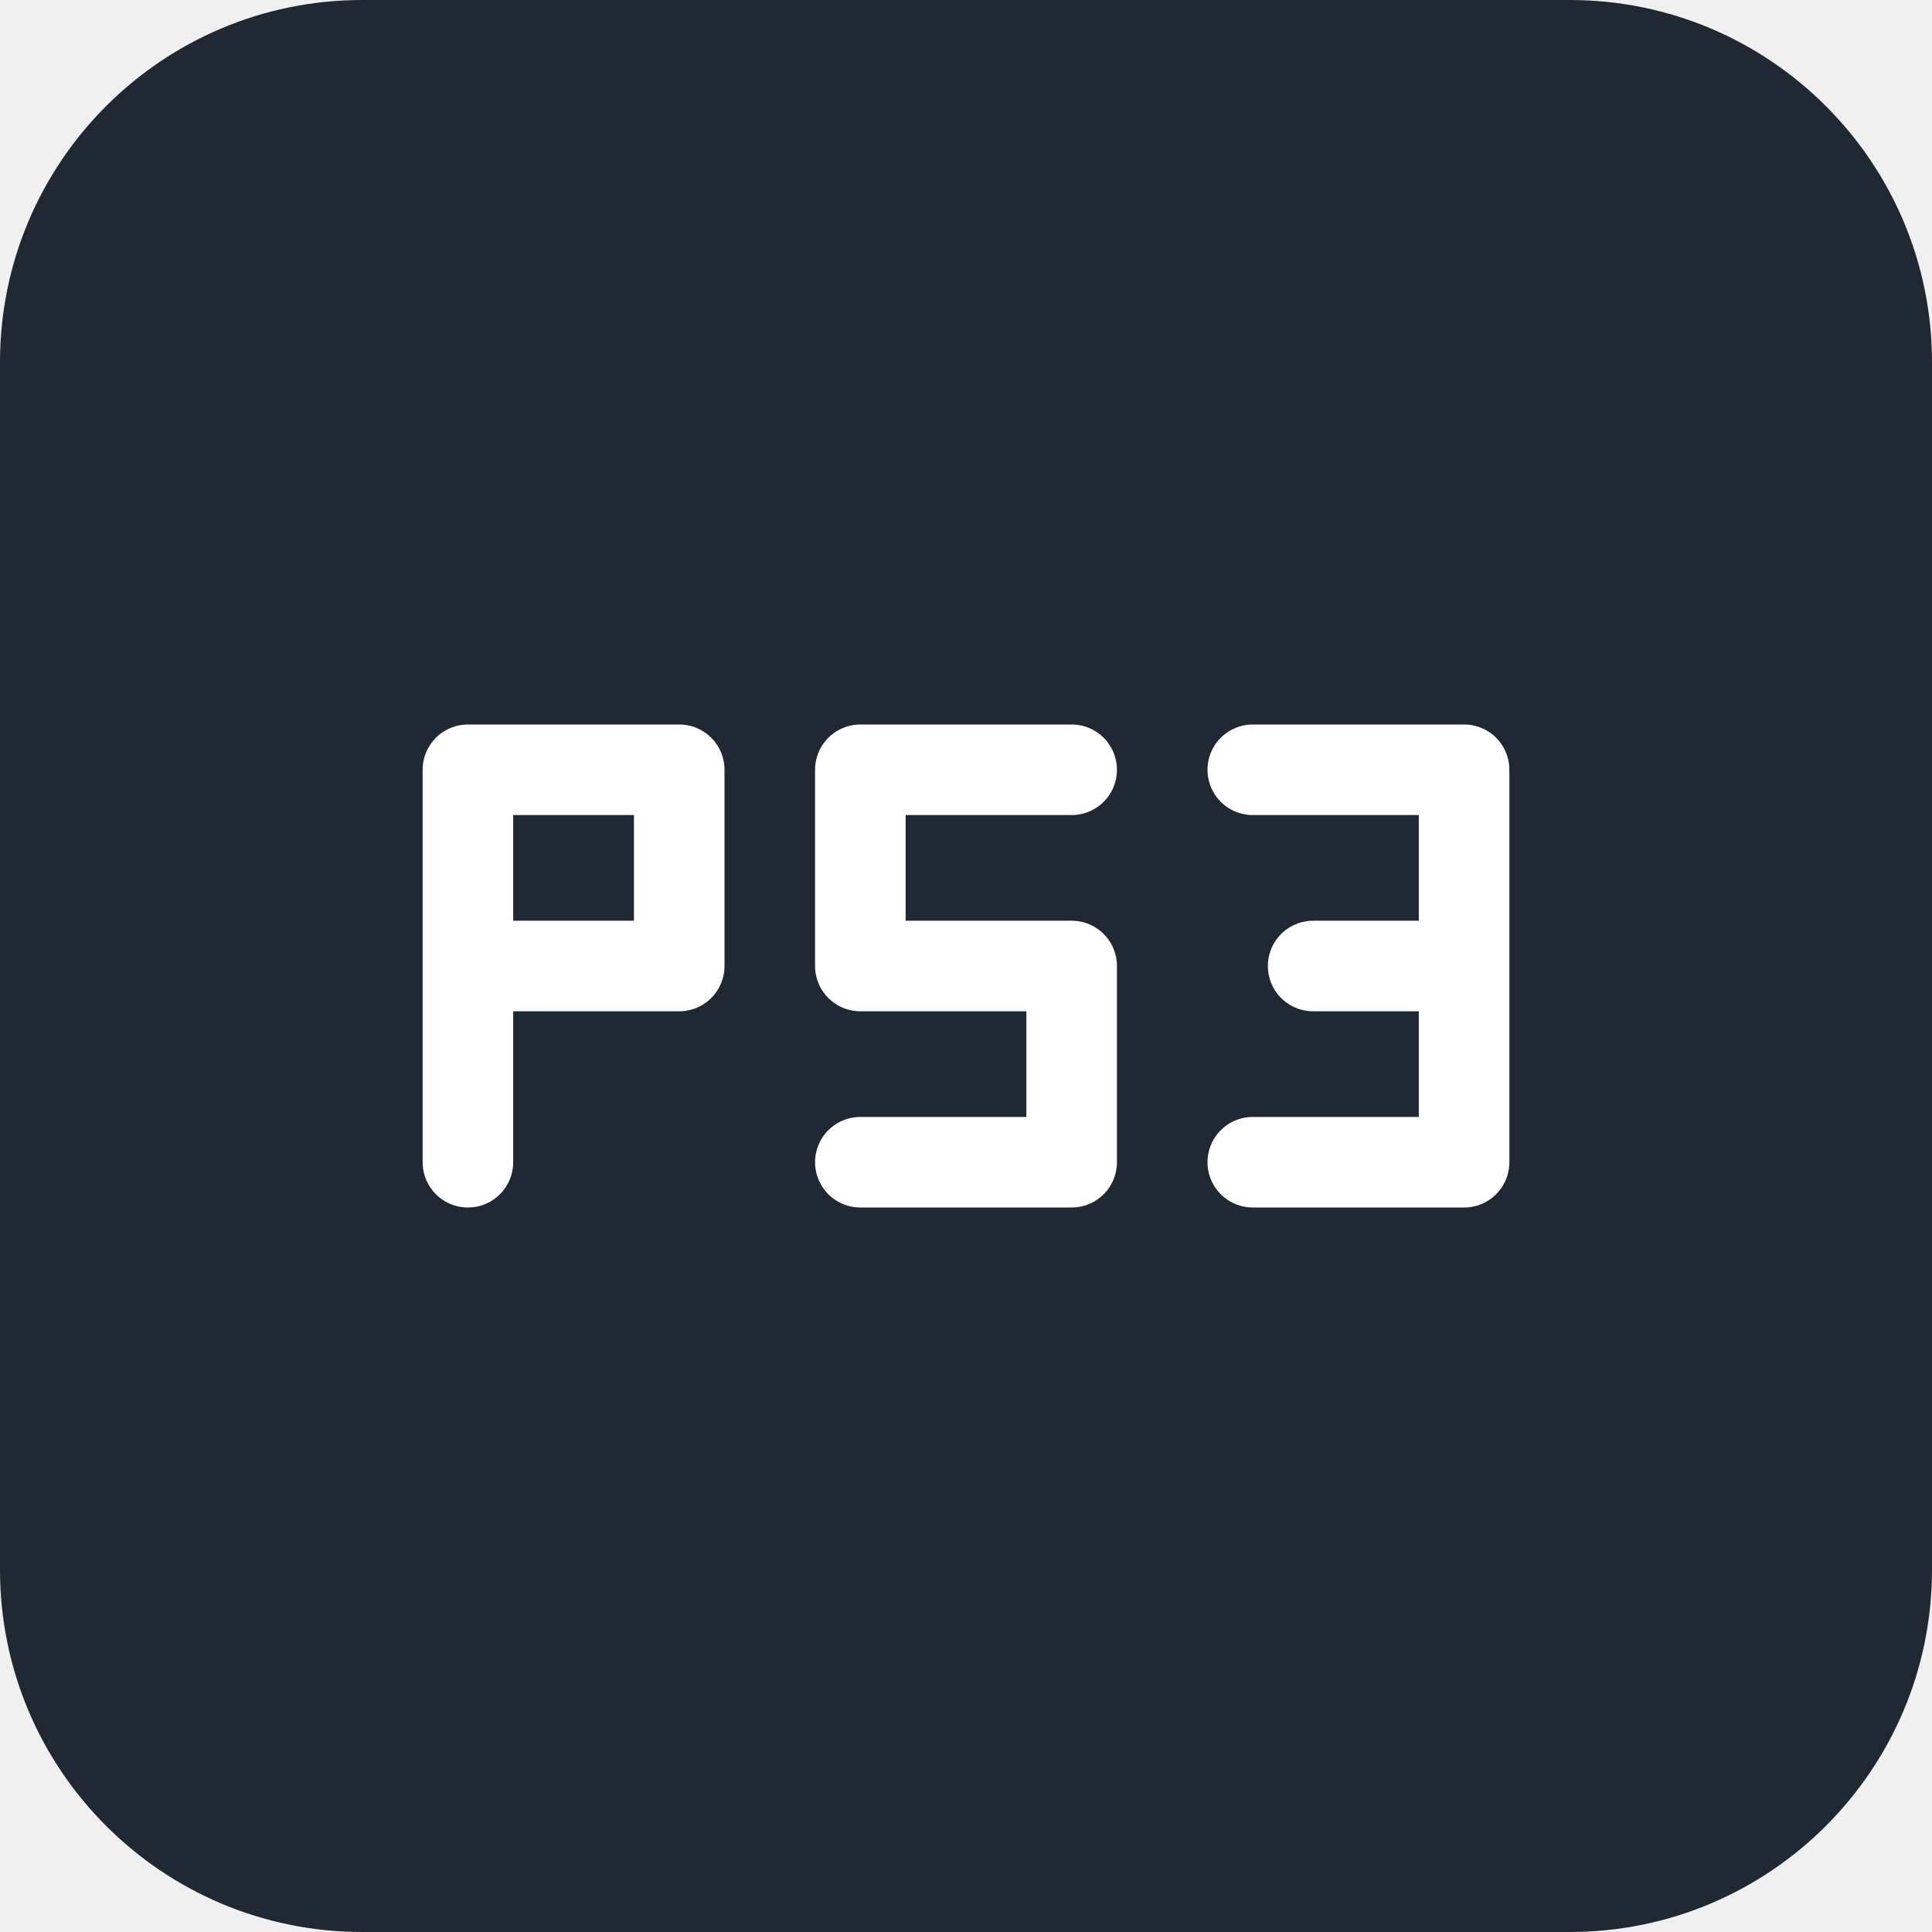
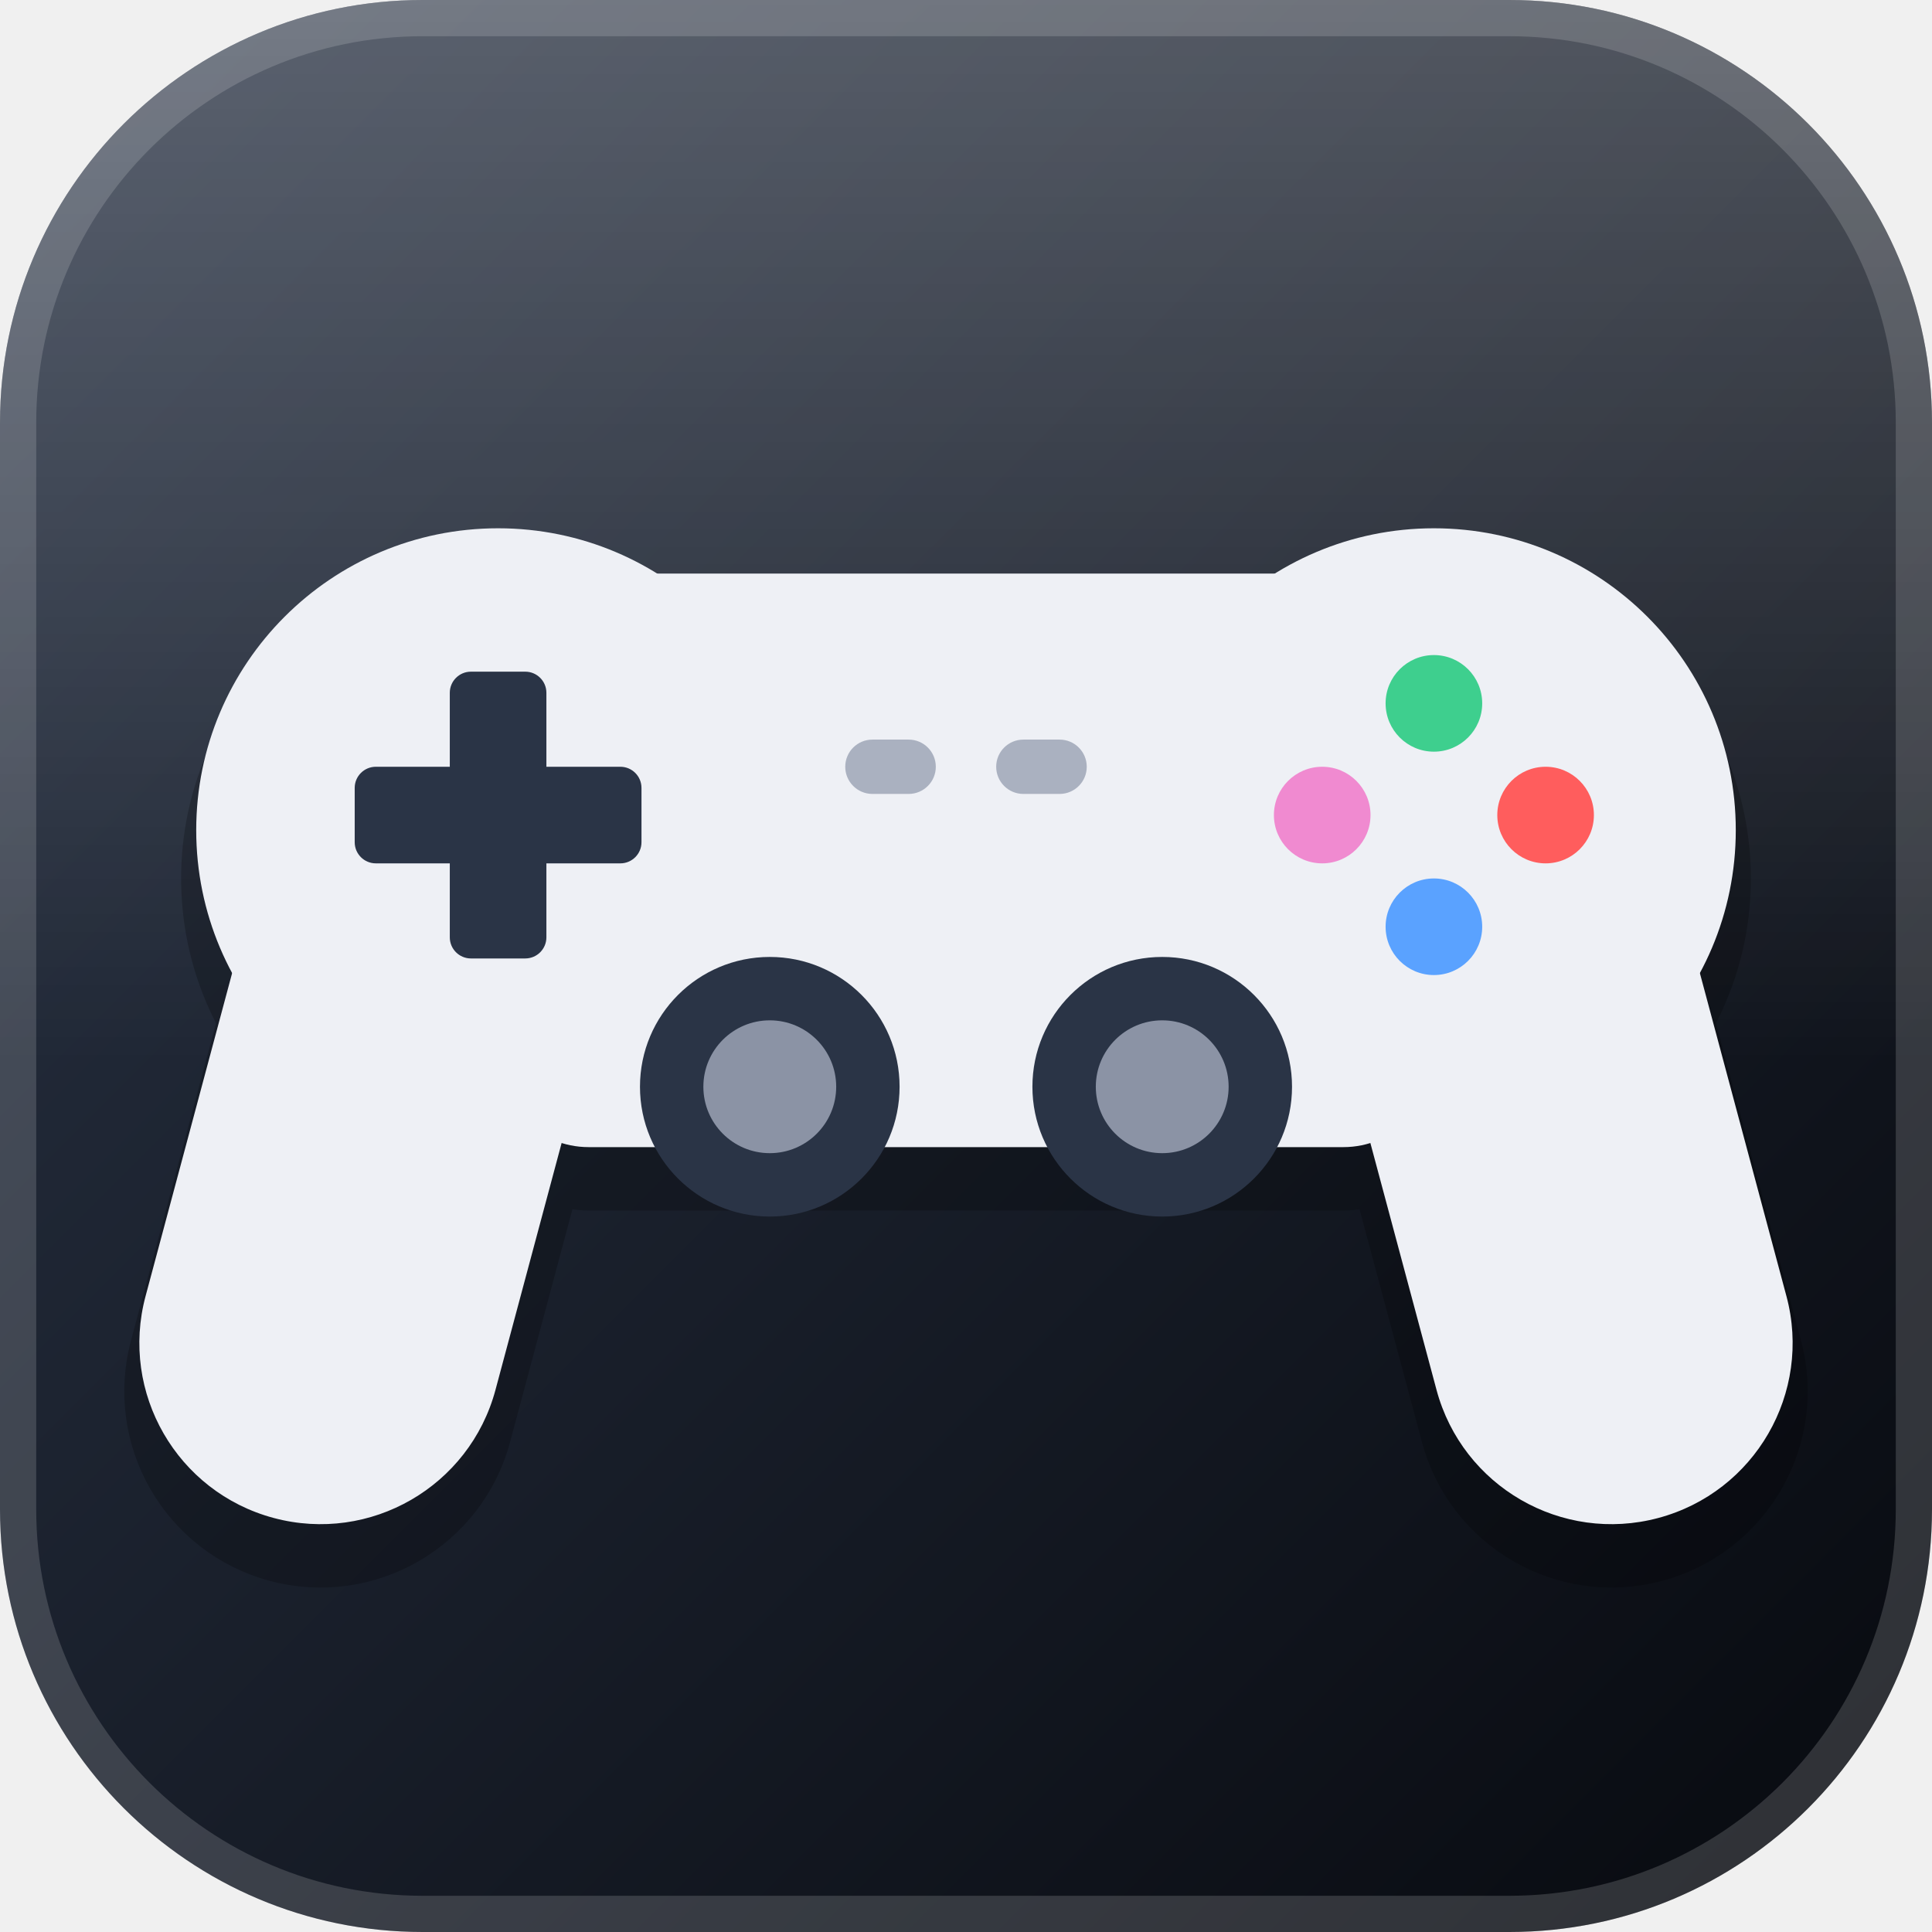
<svg xmlns="http://www.w3.org/2000/svg" viewBox="0 0 64 64" width="64" height="64">
-   <rect width="64" height="64" rx="12" fill="#202833" />
-   <g transform="translate(14 24)" fill="none" stroke="#fff" stroke-width="3" stroke-linecap="round" stroke-linejoin="round">
-     <path d="M1.5 14.5 V1.5 H8.5 V8 H1.5" />
-     <path transform="translate(13 0)" d="M8.5 1.5 H1.5 V8 H8.5 V14.5 H1.5" />
-     <path transform="translate(26 0)" d="M1.5 1.5 H8.5 V14.5 H1.5 M3.5 8 H8.5" />
+   <defs>
+     <linearGradient id="g" x1="0" y1="0" x2="1" y2="1">
+       <stop offset="0" stop-color="#2a3446" />
+       <stop offset="1" stop-color="#07090e" />
+     </linearGradient>
+     <linearGradient id="l" x1="0" y1="0" x2="0" y2="1">
+       <stop offset="0" stop-color="#fff" stop-opacity=".24" />
+       <stop offset=".55" stop-color="#fff" stop-opacity="0" />
+     </linearGradient>
+   </defs>
+   <rect width="64" height="64" rx="14" fill="url(#g)" />
+   <rect width="64" height="64" rx="14" fill="url(#l)" />
+   <path d="M14 .6h36A13.4 13.4 0 0 1 63.4 14v36A13.4 13.4 0 0 1 50 63.4H14A13.4 13.4 0 0 1 .6 50V14A13.4 13.4 0 0 1 14 .6z" fill="none" stroke="#fff" stroke-opacity=".16" stroke-width="1.2" />
+   <g transform="translate(0 1.6)" fill="#000" stroke="#000" opacity=".22">
+     <circle cx="16.5" cy="27.5" r="10" />
+     <circle cx="47.5" cy="27.5" r="10" />
+     <rect x="16.5" y="19" width="31" height="19" rx="3" />
+     <rect x="8.5" y="27" width="12" height="24" rx="6" transform="rotate(15 14.5 30)" />
+     <rect x="43.5" y="27" width="12" height="24" rx="6" transform="rotate(-15 49.5 30)" />
  </g>
+   <circle cx="16.5" cy="27.5" r="10" fill="#eef0f5" />
+   <circle cx="47.5" cy="27.5" r="10" fill="#eef0f5" />
+   <rect x="16.5" y="19" width="31" height="19" rx="3" fill="#eef0f5" />
+   <rect x="8.5" y="27" width="12" height="24" rx="6" transform="rotate(15 14.5 30)" fill="#eef0f5" />
+   <rect x="43.5" y="27" width="12" height="24" rx="6" transform="rotate(-15 49.5 30)" fill="#eef0f5" />
+   <rect x="14.9" y="22.25" width="3.2" height="9.5" rx=".7" fill="#2a3446" />
+   <rect x="11.75" y="25.4" width="9.5" height="3.2" rx=".7" fill="#2a3446" />
+   <circle cx="47.5" cy="23.3" r="1.6" fill="#3ecf8e" />
+   <circle cx="51.2" cy="27" r="1.6" fill="#ff5d5d" />
+   <circle cx="47.5" cy="30.7" r="1.6" fill="#5aa2ff" />
+   <circle cx="43.8" cy="27" r="1.6" fill="#f08ad0" />
+   <circle cx="25.5" cy="36" r="4.3" fill="#2a3446" />
+   <circle cx="25.5" cy="36" r="2.2" fill="#8b93a5" />
+   <circle cx="38.5" cy="36" r="4.3" fill="#2a3446" />
+   <circle cx="38.5" cy="36" r="2.2" fill="#8b93a5" />
+   <rect x="28" y="24.5" width="3" height="1.8" rx=".9" fill="#aab1c0" />
+   <rect x="33" y="24.5" width="3" height="1.8" rx=".9" fill="#aab1c0" />
</svg>
